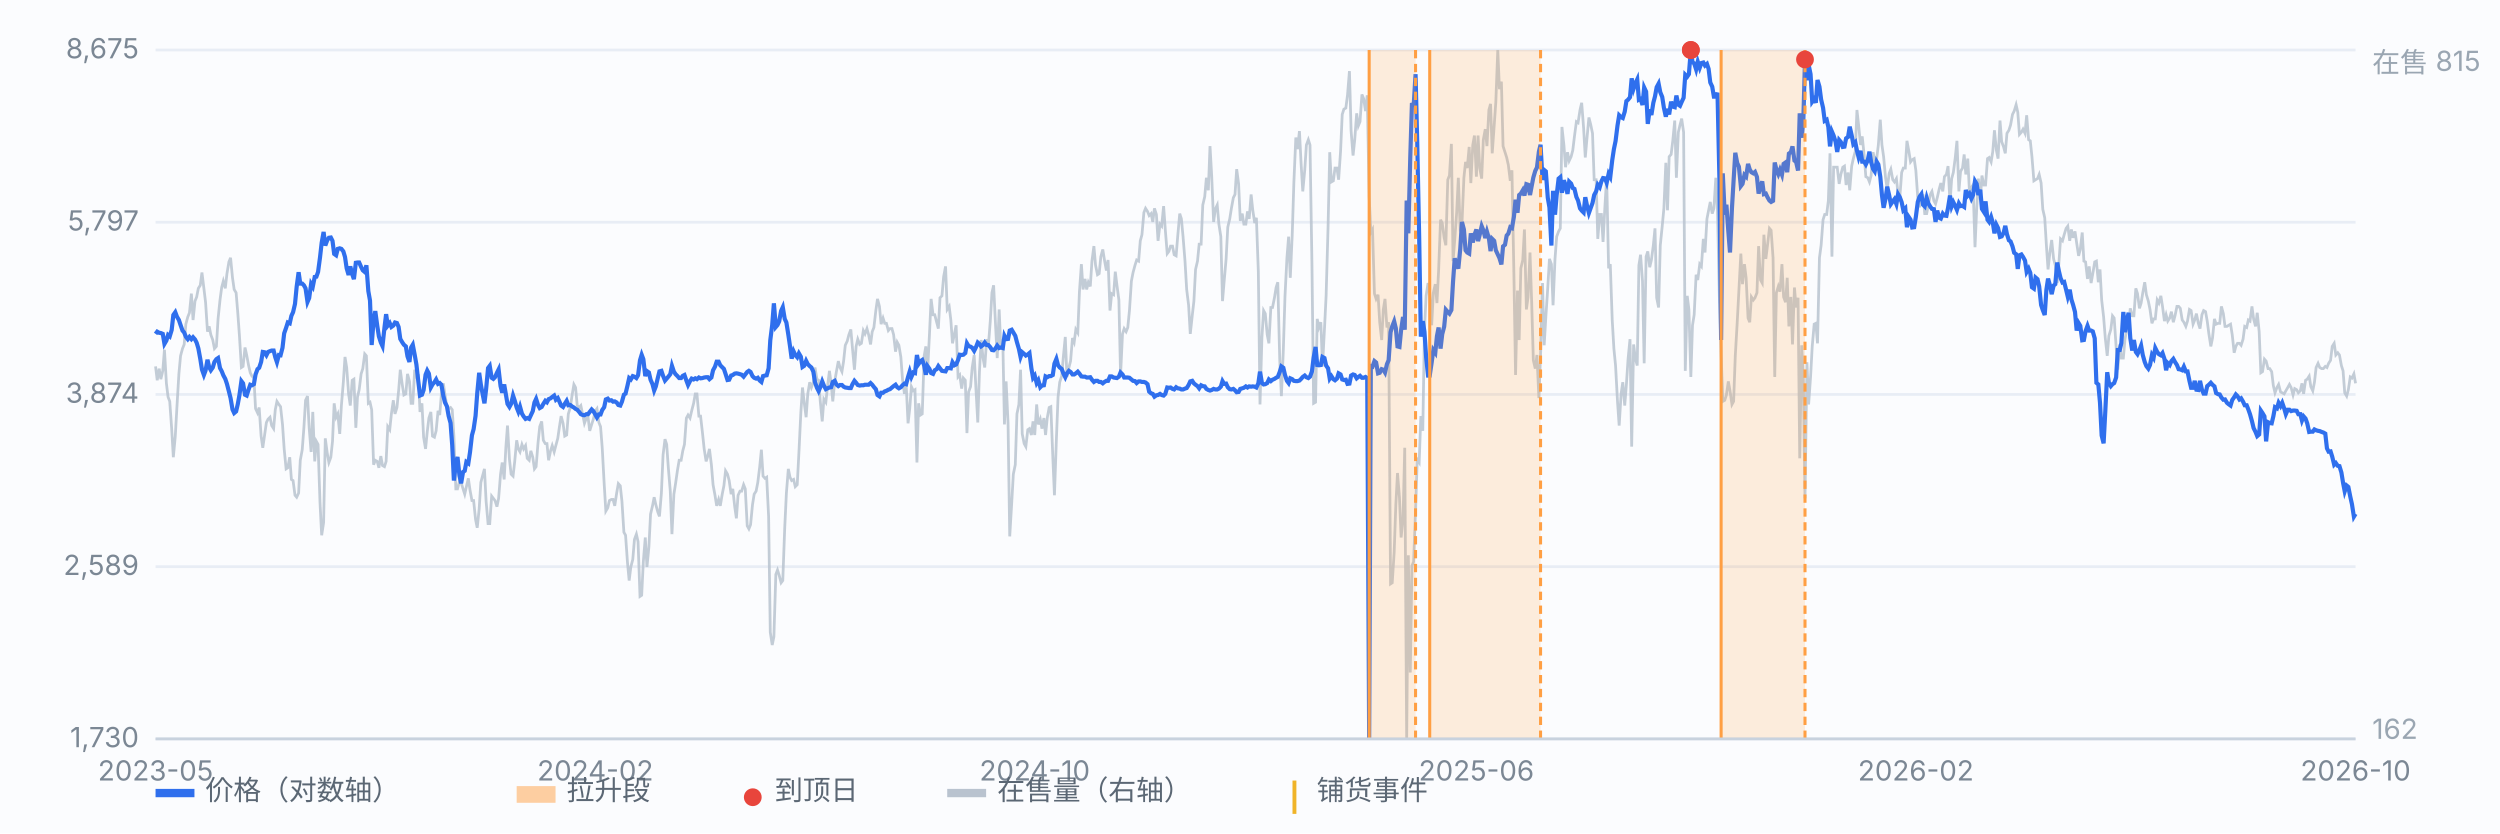
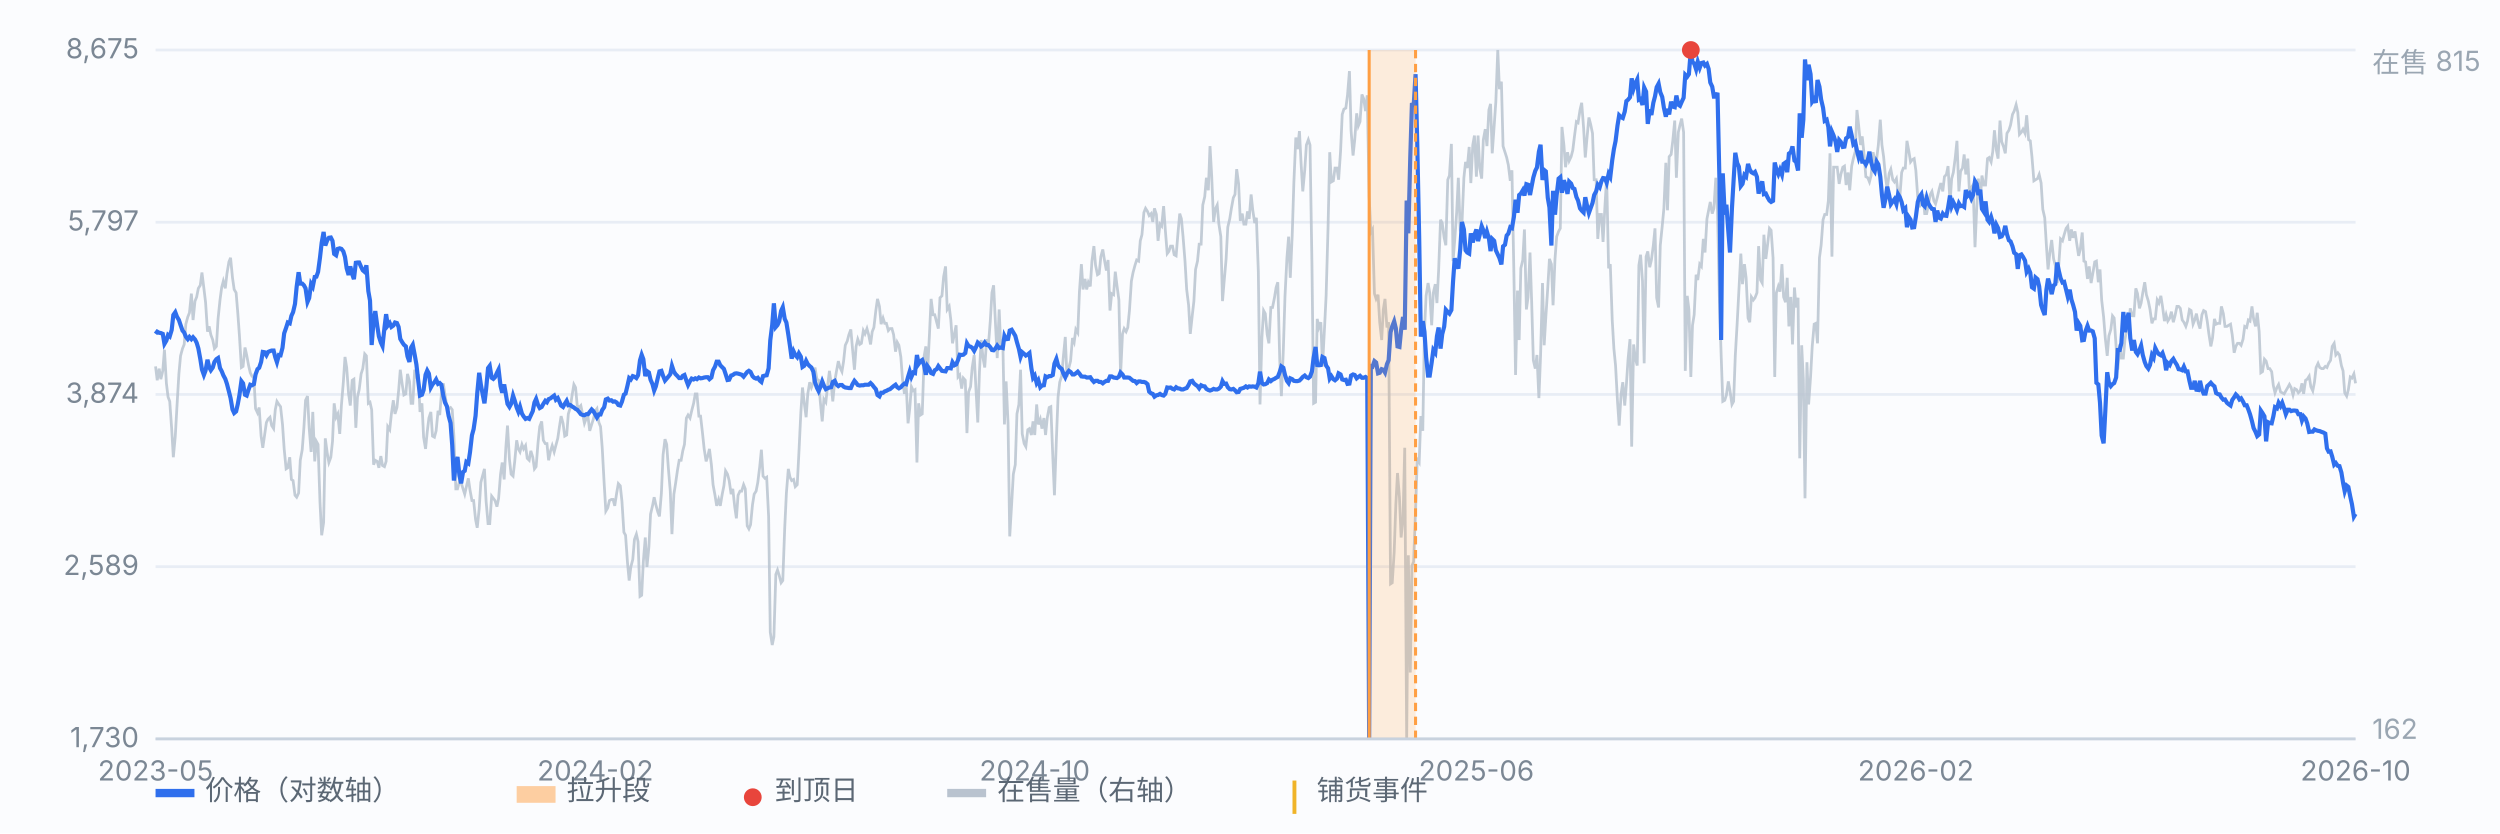
<svg xmlns="http://www.w3.org/2000/svg" viewBox="0 0 900 300" preserveAspectRatio="xMidYMid meet" style="width:100%;max-width:900px;height:auto;display:block" font-family="-apple-system,Segoe UI,Microsoft YaHei,sans-serif" font-size="10">
  <rect x="0" y="0" width="900" height="300" fill="#fbfcfe" />
  <line x1="56" y1="266.0" x2="848" y2="266.0" stroke="#e8edf5" stroke-width="1" />
  <text x="50" y="269.0" text-anchor="end" fill="#7b8794">1,730</text>
  <line x1="56" y1="204.0" x2="848" y2="204.0" stroke="#e8edf5" stroke-width="1" />
  <text x="50" y="207.0" text-anchor="end" fill="#7b8794">2,589</text>
  <line x1="56" y1="142.0" x2="848" y2="142.0" stroke="#e8edf5" stroke-width="1" />
  <text x="50" y="145.0" text-anchor="end" fill="#7b8794">3,874</text>
  <line x1="56" y1="80.0" x2="848" y2="80.0" stroke="#e8edf5" stroke-width="1" />
  <text x="50" y="83.0" text-anchor="end" fill="#7b8794">5,797</text>
  <line x1="56" y1="18.0" x2="848" y2="18.0" stroke="#e8edf5" stroke-width="1" />
  <text x="50" y="21.0" text-anchor="end" fill="#7b8794">8,675</text>
  <path d="M56.0 131.9 L56.6 136.9 L57.3 132.7 L57.9 136.5 L58.6 133.5 L59.2 125.9 L59.9 138.0 L60.5 142.9 L61.1 144.5 L61.8 154.3 L62.4 164.6 L63.1 157.0 L63.7 146.4 L64.4 134.6 L65.0 128.1 L65.7 125.5 L66.3 124.0 L66.9 116.7 L67.6 114.1 L68.2 112.6 L68.9 105.7 L69.5 115.2 L70.2 108.4 L70.8 106.9 L71.4 103.8 L72.1 102.7 L72.7 98.1 L73.4 103.8 L74.0 108.8 L74.7 119.4 L75.3 117.5 L75.9 120.5 L76.6 122.4 L77.2 125.5 L77.9 124.7 L78.5 114.8 L79.2 108.0 L79.8 103.5 L80.4 101.2 L81.1 103.8 L81.7 98.5 L82.4 94.3 L83.0 92.8 L83.7 100.0 L84.3 104.2 L85.0 105.4 L85.6 112.6 L86.2 120.9 L86.9 132.3 L87.5 131.9 L88.2 125.1 L88.8 127.8 L89.5 131.6 L90.1 134.2 L90.7 135.4 L91.4 136.1 L92.0 147.1 L92.7 148.6 L93.3 146.7 L94.0 157.0 L94.6 161.2 L95.2 157.0 L95.9 152.1 L96.5 150.9 L97.2 150.2 L97.8 153.2 L98.5 154.3 L99.1 147.5 L99.7 144.5 L100.4 145.6 L101.0 146.4 L101.7 152.8 L102.3 161.6 L103.0 168.8 L103.6 168.4 L104.3 164.6 L104.9 172.6 L105.5 173.0 L106.2 178.3 L106.8 179.0 L107.5 177.5 L108.1 165.7 L108.8 161.9 L109.4 154.0 L110.0 144.1 L110.7 142.6 L111.3 154.0 L112.0 162.7 L112.6 148.3 L113.3 166.1 L113.9 158.9 L114.5 160.0 L115.2 180.9 L115.8 192.7 L116.5 188.1 L117.1 157.8 L117.8 163.1 L118.4 166.5 L119.1 164.6 L119.7 158.9 L120.3 145.2 L121.0 150.2 L121.6 149.0 L122.3 156.2 L122.9 146.0 L123.6 137.6 L124.2 128.5 L124.8 132.3 L125.5 141.8 L126.1 146.0 L126.8 136.9 L127.4 136.5 L128.1 154.0 L128.7 142.9 L129.3 140.3 L130.0 134.6 L130.6 132.7 L131.3 127.4 L131.9 128.1 L132.6 145.2 L133.2 144.8 L133.8 147.5 L134.5 167.3 L135.1 165.7 L135.8 166.1 L136.4 168.4 L137.1 164.2 L137.7 167.6 L138.4 168.0 L139.0 166.1 L139.6 153.6 L140.3 154.7 L140.9 149.0 L141.6 144.1 L142.2 149.0 L142.9 146.7 L143.5 140.7 L144.1 133.1 L144.8 138.4 L145.4 142.2 L146.1 141.8 L146.7 134.6 L147.4 137.3 L148.0 145.2 L148.6 145.2 L149.3 133.1 L149.9 135.7 L150.6 135.4 L151.2 148.3 L151.9 145.2 L152.5 157.4 L153.2 161.6 L153.8 155.5 L154.4 150.5 L155.1 148.3 L155.7 157.0 L156.4 157.4 L157.0 155.1 L157.7 147.9 L158.3 149.4 L158.9 141.8 L159.6 138.0 L160.2 142.2 L160.9 146.4 L161.5 147.1 L162.2 146.7 L162.8 147.5 L163.4 157.0 L164.1 176.0 L164.7 176.0 L165.4 173.3 L166.0 173.7 L166.7 176.0 L167.3 177.9 L167.9 175.2 L168.6 172.2 L169.2 176.4 L169.9 180.2 L170.5 180.2 L171.2 187.0 L171.8 190.0 L172.5 183.2 L173.1 173.7 L173.7 171.4 L174.4 168.8 L175.0 180.5 L175.7 188.5 L176.3 188.5 L177.0 178.6 L177.6 179.4 L178.2 180.2 L178.9 182.4 L179.5 179.4 L180.2 170.7 L180.8 166.5 L181.5 172.6 L182.1 161.2 L182.7 153.2 L183.4 165.4 L184.0 170.7 L184.7 171.4 L185.3 166.1 L186.0 158.5 L186.6 161.6 L187.2 162.7 L187.9 160.0 L188.5 161.6 L189.2 160.4 L189.8 165.0 L190.5 165.7 L191.1 162.3 L191.8 164.6 L192.4 168.8 L193.0 168.0 L193.7 159.3 L194.3 153.6 L195.0 151.7 L195.6 158.5 L196.3 159.7 L196.9 159.7 L197.5 165.7 L198.2 162.3 L198.8 160.4 L199.5 162.7 L200.1 160.4 L200.8 157.8 L201.4 153.6 L202.0 149.8 L202.7 152.4 L203.3 157.0 L204.0 156.6 L204.6 149.0 L205.3 146.7 L205.9 142.6 L206.6 138.4 L207.2 139.5 L207.8 146.0 L208.5 146.7 L209.1 146.0 L209.8 149.4 L210.4 152.4 L211.1 150.5 L211.7 150.2 L212.3 155.1 L213.0 152.8 L213.6 150.9 L214.3 147.9 L214.9 147.1 L215.6 152.1 L216.2 153.6 L216.8 161.2 L217.5 174.1 L218.1 184.0 L218.8 182.8 L219.4 180.2 L220.1 179.8 L220.7 179.8 L221.3 182.1 L222.0 177.5 L222.6 174.1 L223.3 174.9 L223.9 180.5 L224.6 191.6 L225.2 192.7 L225.9 202.6 L226.5 209.0 L227.1 204.1 L227.8 201.4 L228.4 194.2 L229.1 192.3 L229.7 195.0 L230.4 214.7 L231.0 214.3 L231.6 202.2 L232.3 193.5 L232.9 204.1 L233.6 196.9 L234.2 185.1 L234.9 182.1 L235.5 179.0 L236.1 181.7 L236.8 184.3 L237.4 185.9 L238.1 177.5 L238.7 163.8 L239.4 158.1 L240.0 160.0 L240.6 168.4 L241.3 176.8 L241.9 192.3 L242.6 177.9 L243.2 174.1 L243.9 169.2 L244.5 165.7 L245.2 165.7 L245.8 162.3 L246.4 160.0 L247.1 150.5 L247.7 149.4 L248.4 150.5 L249.0 147.9 L249.7 145.2 L250.3 141.8 L250.9 141.8 L251.6 149.8 L252.2 149.8 L252.9 155.9 L253.5 161.6 L254.2 166.1 L254.8 164.2 L255.4 161.6 L256.1 167.3 L256.7 174.5 L257.4 178.3 L258.0 182.1 L258.7 179.8 L259.3 182.1 L260.0 177.9 L260.6 174.9 L261.2 169.5 L261.9 170.7 L262.5 173.0 L263.2 177.9 L263.8 176.0 L264.5 182.4 L265.1 186.6 L265.7 178.3 L266.4 176.8 L267.0 176.8 L267.7 174.5 L268.3 176.0 L269.0 189.3 L269.6 190.4 L270.2 188.9 L270.9 181.7 L271.5 177.9 L272.2 176.8 L272.8 173.7 L273.5 168.0 L274.1 161.9 L274.7 171.4 L275.4 172.2 L276.0 171.8 L276.7 185.9 L277.3 227.6 L278.0 232.2 L278.6 229.2 L279.3 206.8 L279.9 205.2 L280.5 207.1 L281.2 209.8 L281.8 209.0 L282.5 190.0 L283.1 177.5 L283.8 168.8 L284.4 171.8 L285.0 173.0 L285.7 172.6 L286.3 175.2 L287.0 174.5 L287.6 163.1 L288.3 148.6 L288.9 139.5 L289.5 144.8 L290.2 150.2 L290.8 141.8 L291.5 137.6 L292.1 139.5 L292.8 137.6 L293.4 132.3 L294.1 136.5 L294.7 136.9 L295.3 144.5 L296.0 151.7 L296.6 143.7 L297.3 144.8 L297.9 139.2 L298.6 133.5 L299.2 138.0 L299.8 144.5 L300.5 137.3 L301.1 133.8 L301.8 130.0 L302.4 132.3 L303.1 133.8 L303.7 130.0 L304.3 124.3 L305.0 122.8 L305.6 120.5 L306.3 118.6 L306.9 125.5 L307.6 133.1 L308.2 124.7 L308.8 122.1 L309.5 124.0 L310.1 123.6 L310.8 119.0 L311.4 120.2 L312.1 118.3 L312.7 120.5 L313.4 124.0 L314.0 119.4 L314.6 117.9 L315.3 111.8 L315.9 107.6 L316.6 110.3 L317.2 116.7 L317.9 114.5 L318.5 116.4 L319.1 116.4 L319.8 119.0 L320.4 118.3 L321.1 118.3 L321.7 120.5 L322.4 126.6 L323.0 123.2 L323.6 124.3 L324.3 128.5 L324.9 136.5 L325.6 141.8 L326.2 138.0 L326.9 152.4 L327.5 147.1 L328.1 139.2 L328.8 140.7 L329.4 140.3 L330.1 166.5 L330.7 145.2 L331.4 149.4 L332.0 149.0 L332.7 128.1 L333.3 124.7 L333.9 134.2 L334.6 120.5 L335.2 107.6 L335.9 113.3 L336.5 113.3 L337.2 116.0 L337.8 118.3 L338.4 107.2 L339.1 106.5 L339.7 99.7 L340.4 95.9 L341.0 111.4 L341.7 110.3 L342.3 115.2 L342.9 123.6 L343.6 120.2 L344.2 117.1 L344.9 135.7 L345.5 135.0 L346.2 139.9 L346.8 136.1 L347.5 136.9 L348.1 155.9 L348.7 141.1 L349.4 139.2 L350.0 132.3 L350.7 127.8 L351.3 139.2 L352.0 152.1 L352.6 133.8 L353.2 122.4 L353.9 128.9 L354.5 132.3 L355.2 122.1 L355.8 124.7 L356.5 115.6 L357.1 105.4 L357.7 102.7 L358.4 117.1 L359.0 128.9 L359.7 111.4 L360.3 125.5 L361.0 122.1 L361.6 152.8 L362.2 137.3 L362.9 152.4 L363.5 193.1 L364.2 181.3 L364.8 170.7 L365.5 167.3 L366.1 149.0 L366.8 145.6 L367.4 133.1 L368.0 156.2 L368.7 159.7 L369.3 160.8 L370.0 154.7 L370.6 154.3 L371.3 156.6 L371.9 151.7 L372.5 156.6 L373.2 145.6 L373.8 152.8 L374.5 150.9 L375.1 154.3 L375.8 150.5 L376.4 156.6 L377.0 150.5 L377.7 146.7 L378.3 146.4 L379.0 164.2 L379.6 178.3 L380.3 158.1 L380.9 142.9 L381.5 137.6 L382.2 135.4 L382.8 128.5 L383.5 121.3 L384.1 135.7 L384.8 132.3 L385.4 130.0 L386.1 121.7 L386.7 123.2 L387.3 118.6 L388.0 119.8 L388.6 105.0 L389.3 95.1 L389.9 104.2 L390.6 100.4 L391.2 104.2 L391.8 101.6 L392.5 103.1 L393.1 94.0 L393.8 88.6 L394.4 95.5 L395.1 98.9 L395.7 98.5 L396.3 92.4 L397.0 89.8 L397.6 93.6 L398.3 97.4 L398.9 93.6 L399.6 111.8 L400.2 105.7 L400.9 106.1 L401.5 97.8 L402.1 102.7 L402.8 108.0 L403.4 135.0 L404.1 120.2 L404.7 118.3 L405.4 119.4 L406.0 117.9 L406.6 111.8 L407.3 101.2 L407.9 98.1 L408.6 95.5 L409.2 93.6 L409.9 94.0 L410.5 86.7 L411.1 84.5 L411.8 76.5 L412.4 75.0 L413.1 76.1 L413.7 77.6 L414.4 76.9 L415.0 79.9 L415.6 75.0 L416.3 77.2 L416.9 86.7 L417.6 80.7 L418.2 81.4 L418.9 74.2 L419.5 82.6 L420.2 91.3 L420.8 90.5 L421.4 88.6 L422.1 88.6 L422.7 91.7 L423.4 92.1 L424.0 84.8 L424.7 76.9 L425.3 78.8 L425.9 85.2 L426.6 94.0 L427.2 104.2 L427.9 109.9 L428.5 120.2 L429.2 113.7 L429.8 108.4 L430.4 97.0 L431.1 94.0 L431.7 87.9 L432.4 87.9 L433.0 73.8 L433.7 70.8 L434.3 64.0 L435.0 68.5 L435.6 52.6 L436.2 63.2 L436.9 79.9 L437.5 75.3 L438.2 73.8 L438.8 80.7 L439.5 85.2 L440.1 108.4 L440.7 101.2 L441.4 93.2 L442.0 81.8 L442.7 78.8 L443.3 75.0 L444.0 71.2 L444.6 70.0 L445.2 60.9 L445.9 66.2 L446.5 79.5 L447.2 76.9 L447.8 80.7 L448.5 80.7 L449.1 76.1 L449.7 78.8 L450.4 70.0 L451.0 75.7 L451.7 80.3 L452.3 78.4 L453.0 97.8 L453.6 145.6 L454.3 121.3 L454.9 111.8 L455.5 112.9 L456.2 120.5 L456.8 123.6 L457.5 110.7 L458.1 110.7 L458.8 107.2 L459.4 103.5 L460.0 101.6 L460.7 129.3 L461.3 142.6 L462.0 125.9 L462.6 106.5 L463.3 92.8 L463.9 85.2 L464.5 100.0 L465.2 84.5 L465.8 65.5 L466.5 49.5 L467.1 53.7 L467.8 47.2 L468.4 59.0 L469.0 68.9 L469.7 61.3 L470.3 52.2 L471.0 50.3 L471.6 52.2 L472.3 95.1 L472.9 145.2 L473.6 144.8 L474.2 114.8 L474.8 117.9 L475.5 116.0 L476.1 131.9 L476.8 118.6 L477.4 106.5 L478.1 81.8 L478.7 54.8 L479.3 65.5 L480.0 65.1 L480.6 60.5 L481.3 60.5 L481.9 64.7 L482.6 54.5 L483.2 41.2 L483.8 39.3 L484.5 38.9 L485.1 34.3 L485.8 25.6 L486.4 47.2 L487.1 56.0 L487.7 50.3 L488.4 40.8 L489.0 45.3 L489.6 43.8 L490.3 34.0 L490.9 35.5 L491.6 40.0 L492.2 34.3 L492.9 70.8 L493.5 83.7 L494.1 82.6 L494.8 105.7 L495.4 107.6 L496.1 106.1 L496.7 116.0 L497.4 122.4 L498.0 111.4 L498.6 107.6 L499.3 117.9 L499.9 116.0 L500.6 210.2 L501.2 209.8 L501.9 198.8 L502.5 181.7 L503.1 170.3 L503.8 179.0 L504.4 193.5 L505.1 186.6 L505.7 161.2 L506.4 266.0 L507.0 199.9 L507.7 242.1 L508.3 203.7 L508.9 202.2 L509.6 184.0 L510.2 165.4 L510.9 166.5 L511.5 149.8 L512.2 155.1 L512.8 119.0 L513.4 106.5 L514.1 101.9 L514.7 105.4 L515.4 117.1 L516.0 105.4 L516.7 102.3 L517.3 109.1 L517.9 97.4 L518.6 79.1 L519.2 80.3 L519.9 85.6 L520.5 88.3 L521.2 64.7 L521.8 63.2 L522.5 51.8 L523.1 94.0 L523.7 86.4 L524.4 76.5 L525.0 64.0 L525.7 83.3 L526.3 80.7 L527.0 64.0 L527.6 58.3 L528.2 60.5 L528.9 52.9 L529.5 65.9 L530.2 52.2 L530.8 48.8 L531.5 63.6 L532.1 48.8 L532.7 60.5 L533.4 64.3 L534.0 50.3 L534.7 46.5 L535.3 52.6 L536.0 39.6 L536.6 37.4 L537.2 55.2 L537.9 45.3 L538.5 36.6 L539.2 18.0 L539.8 32.1 L540.5 29.4 L541.1 52.6 L541.8 54.8 L542.4 56.7 L543.0 59.4 L543.7 65.1 L544.3 61.3 L545.0 98.5 L545.6 135.0 L546.3 104.6 L546.9 122.4 L547.5 96.6 L548.2 93.6 L548.8 82.6 L549.5 111.4 L550.1 106.9 L550.8 90.9 L551.4 108.8 L552.0 129.7 L552.7 132.7 L553.3 127.8 L554.0 143.3 L554.6 128.1 L555.3 101.9 L555.9 124.3 L556.5 114.1 L557.2 103.5 L557.8 93.2 L558.5 95.1 L559.1 109.9 L559.8 93.2 L560.4 85.2 L561.1 83.3 L561.7 82.2 L562.3 45.7 L563.0 52.2 L563.6 60.2 L564.3 54.8 L564.9 57.9 L565.6 56.4 L566.2 54.1 L566.8 49.1 L567.5 43.8 L568.1 44.2 L568.8 39.6 L569.4 37.0 L570.1 46.1 L570.7 56.7 L571.3 49.9 L572.0 42.3 L572.6 44.6 L573.3 48.0 L573.9 64.7 L574.6 64.7 L575.2 86.0 L575.9 77.2 L576.5 77.2 L577.1 87.1 L577.8 73.8 L578.4 64.0 L579.1 96.6 L579.7 95.1 L580.4 115.2 L581.0 125.5 L581.6 131.6 L582.3 144.5 L582.9 153.2 L583.6 141.8 L584.2 137.6 L584.9 146.0 L585.5 138.4 L586.1 129.3 L586.8 122.1 L587.4 160.8 L588.1 124.0 L588.7 128.9 L589.4 131.6 L590.0 95.5 L590.6 91.7 L591.3 101.2 L591.9 130.8 L592.6 92.4 L593.2 90.5 L593.9 96.2 L594.5 93.6 L595.2 88.3 L595.8 82.2 L596.4 107.2 L597.1 110.7 L597.7 88.3 L598.4 81.4 L599.0 75.0 L599.7 58.6 L600.3 75.7 L600.9 56.4 L601.6 55.6 L602.2 50.7 L602.9 43.4 L603.5 64.0 L604.2 47.6 L604.8 45.0 L605.4 42.7 L606.1 47.6 L606.7 133.5 L607.4 106.5 L608.0 111.4 L608.7 135.7 L609.3 117.1 L609.9 113.3 L610.6 98.9 L611.2 100.8 L611.9 95.1 L612.5 95.9 L613.2 86.0 L613.8 90.9 L614.5 78.8 L615.1 75.7 L615.7 72.7 L616.4 76.9 L617.0 75.0 L617.7 64.0 L618.3 75.7 L619.0 108.4 L619.6 127.4 L620.2 144.5 L620.9 144.1 L621.5 142.2 L622.2 137.3 L622.8 140.7 L623.5 145.6 L624.1 144.5 L624.7 128.1 L625.4 116.0 L626.0 104.6 L626.7 91.3 L627.3 102.3 L628.0 95.1 L628.6 100.0 L629.3 114.5 L629.9 116.0 L630.5 106.9 L631.2 108.0 L631.8 107.2 L632.5 105.4 L633.1 88.6 L633.8 100.8 L634.4 101.9 L635.0 84.5 L635.7 93.2 L636.3 88.3 L637.0 82.2 L637.6 82.9 L638.3 92.8 L638.9 135.7 L639.5 105.4 L640.2 103.1 L640.8 105.0 L641.5 95.1 L642.1 106.9 L642.8 108.8 L643.4 100.0 L644.0 117.5 L644.7 106.9 L645.3 124.0 L646.0 103.5 L646.6 110.7 L647.3 107.2 L647.9 165.0 L648.6 124.3 L649.2 136.5 L649.8 179.4 L650.5 130.4 L651.1 145.6 L651.8 135.7 L652.4 124.7 L653.1 116.7 L653.7 116.4 L654.3 123.6 L655.0 92.8 L655.6 88.3 L656.3 79.1 L656.9 77.2 L657.6 77.2 L658.2 72.3 L658.8 55.2 L659.5 92.4 L660.1 60.2 L660.8 60.2 L661.4 60.2 L662.1 66.2 L662.7 62.8 L663.4 60.2 L664.0 59.8 L664.6 66.6 L665.3 62.1 L665.9 68.5 L666.6 59.8 L667.2 57.1 L667.9 54.5 L668.5 39.6 L669.1 45.0 L669.8 52.2 L670.4 49.1 L671.1 56.0 L671.7 63.6 L672.4 64.0 L673.0 65.5 L673.6 63.2 L674.3 54.8 L674.9 57.5 L675.6 57.1 L676.2 52.2 L676.9 43.1 L677.5 52.2 L678.1 56.4 L678.8 64.0 L679.4 68.1 L680.1 62.4 L680.7 60.9 L681.4 64.7 L682.0 65.5 L682.7 64.3 L683.3 69.7 L683.9 71.5 L684.6 62.1 L685.2 60.5 L685.9 60.5 L686.5 50.7 L687.2 54.5 L687.8 58.3 L688.4 57.5 L689.1 57.1 L689.7 61.3 L690.4 71.2 L691.0 74.6 L691.7 72.3 L692.3 70.0 L692.9 76.9 L693.6 76.9 L694.2 73.8 L694.9 70.0 L695.5 68.9 L696.2 72.3 L696.8 73.4 L697.4 71.2 L698.1 68.1 L698.7 65.9 L699.4 68.9 L700.0 63.6 L700.7 62.8 L701.3 59.8 L702.0 73.1 L702.6 64.3 L703.2 62.1 L703.9 56.7 L704.5 50.7 L705.2 68.9 L705.8 61.7 L706.5 60.5 L707.1 55.6 L707.7 62.8 L708.4 57.1 L709.0 68.9 L709.7 67.4 L710.3 66.6 L711.0 89.0 L711.6 75.3 L712.2 64.3 L712.9 71.9 L713.5 63.2 L714.2 66.6 L714.8 66.6 L715.5 57.1 L716.1 56.7 L716.8 58.3 L717.4 54.5 L718.0 46.9 L718.7 54.1 L719.3 57.1 L720.0 43.4 L720.6 51.0 L721.3 52.9 L721.9 55.2 L722.5 48.0 L723.2 46.9 L723.8 45.0 L724.5 41.2 L725.1 40.0 L725.8 37.7 L726.4 40.4 L727.0 48.4 L727.7 47.6 L728.3 46.5 L729.0 48.0 L729.6 41.5 L730.3 50.3 L730.9 50.7 L731.5 56.4 L732.2 65.1 L732.8 64.7 L733.5 64.3 L734.1 62.8 L734.8 65.9 L735.4 75.3 L736.1 78.4 L736.7 88.3 L737.3 97.0 L738.0 90.5 L738.6 86.4 L739.3 93.2 L739.9 95.5 L740.6 101.9 L741.2 94.7 L741.8 86.0 L742.5 86.7 L743.1 84.5 L743.8 82.2 L744.4 81.4 L745.1 86.7 L745.7 82.6 L746.3 85.6 L747.0 83.3 L747.6 87.5 L748.3 92.1 L748.9 89.8 L749.6 83.7 L750.2 94.0 L750.8 94.3 L751.5 100.4 L752.1 95.9 L752.8 101.9 L753.4 98.5 L754.1 94.3 L754.7 94.0 L755.4 101.6 L756.0 97.0 L756.6 108.0 L757.3 114.1 L757.9 121.7 L758.6 128.1 L759.2 120.9 L759.9 118.6 L760.5 113.7 L761.1 114.5 L761.8 124.7 L762.4 133.1 L763.1 124.0 L763.7 128.9 L764.4 128.9 L765.0 122.1 L765.6 118.6 L766.3 117.1 L766.9 111.0 L767.6 113.7 L768.2 113.7 L768.9 103.8 L769.5 105.7 L770.2 111.0 L770.8 109.1 L771.4 105.4 L772.1 101.6 L772.7 106.1 L773.4 108.4 L774.0 111.4 L774.7 116.4 L775.3 114.8 L775.9 114.8 L776.6 108.0 L777.2 109.1 L777.9 106.5 L778.5 110.3 L779.2 115.6 L779.8 113.3 L780.4 115.6 L781.1 114.5 L781.7 112.2 L782.4 116.0 L783.0 113.7 L783.7 110.3 L784.3 110.3 L784.9 111.0 L785.6 115.2 L786.2 116.0 L786.9 117.5 L787.5 115.6 L788.2 111.4 L788.8 111.8 L789.5 116.7 L790.1 115.2 L790.7 112.9 L791.4 116.4 L792.0 118.3 L792.7 113.3 L793.3 111.8 L794.0 112.2 L794.6 115.6 L795.2 120.2 L795.9 124.7 L796.5 121.7 L797.2 114.8 L797.8 116.7 L798.5 116.4 L799.1 116.4 L799.7 110.3 L800.4 112.9 L801.0 117.5 L801.7 117.5 L802.3 117.1 L803.0 116.7 L803.6 120.5 L804.3 127.0 L804.9 124.7 L805.5 123.6 L806.2 123.6 L806.8 124.3 L807.5 122.1 L808.1 117.5 L808.8 117.9 L809.4 115.2 L810.0 115.6 L810.7 110.3 L811.3 114.8 L812.0 117.5 L812.6 112.6 L813.3 119.4 L813.9 134.2 L814.5 133.8 L815.2 129.3 L815.8 130.0 L816.5 132.7 L817.1 132.7 L817.8 133.8 L818.4 138.8 L819.0 141.4 L819.7 139.5 L820.3 138.4 L821.0 141.1 L821.6 141.4 L822.3 141.8 L822.9 140.7 L823.6 139.5 L824.2 138.4 L824.8 139.5 L825.5 142.2 L826.1 139.9 L826.8 140.3 L827.4 141.4 L828.1 140.7 L828.7 138.0 L829.3 141.8 L830.0 136.9 L830.6 136.5 L831.3 135.4 L831.9 139.2 L832.6 140.7 L833.2 137.6 L833.8 132.3 L834.5 130.8 L835.1 132.3 L835.8 132.7 L836.4 132.7 L837.1 131.9 L837.7 132.3 L838.3 130.8 L839.0 129.7 L839.6 124.7 L840.3 123.6 L840.9 127.8 L841.6 127.0 L842.2 127.8 L842.9 131.6 L843.5 133.5 L844.1 141.4 L844.8 142.6 L845.4 140.3 L846.1 135.7 L846.7 136.1 L847.4 134.6 L848.0 138.0" fill="none" stroke="#b9c3cf" stroke-width="1" opacity="0.85" />
  <text x="854" y="26" fill="#9aa6b2">在售 815</text>
  <text x="854" y="266" fill="#9aa6b2">162</text>
  <path d="M56.0 120.2 L56.6 119.4 L57.3 119.8 L57.9 119.9 L58.6 120.2 L59.2 123.8 L59.9 122.6 L60.5 120.6 L61.1 121.1 L61.8 118.8 L62.4 113.4 L63.1 112.4 L63.7 114.0 L64.4 115.2 L65.0 117.0 L65.7 119.0 L66.3 119.7 L66.9 121.2 L67.6 122.1 L68.2 121.3 L68.9 122.1 L69.5 121.4 L70.2 122.2 L70.8 123.4 L71.4 125.4 L72.1 129.2 L72.7 133.0 L73.4 135.0 L74.0 133.4 L74.7 129.5 L75.3 132.2 L75.9 133.3 L76.6 132.3 L77.2 130.3 L77.9 129.3 L78.5 128.9 L79.2 132.5 L79.8 133.6 L80.4 135.1 L81.1 136.4 L81.7 138.2 L82.4 140.9 L83.0 143.3 L83.7 147.4 L84.3 148.7 L85.0 148.1 L85.6 145.5 L86.2 142.2 L86.9 137.2 L87.5 138.0 L88.2 142.1 L88.8 142.4 L89.5 140.2 L90.1 138.5 L90.7 138.7 L91.4 138.3 L92.0 134.8 L92.7 132.9 L93.3 132.4 L94.0 130.3 L94.6 126.7 L95.2 126.8 L95.9 127.9 L96.5 126.7 L97.2 126.4 L97.8 126.2 L98.5 126.2 L99.1 128.6 L99.7 130.4 L100.4 127.8 L101.0 127.9 L101.7 125.2 L102.3 120.0 L103.0 118.0 L103.6 116.1 L104.3 116.4 L104.9 113.7 L105.5 112.4 L106.2 109.4 L106.8 103.2 L107.5 98.0 L108.1 102.1 L108.8 102.1 L109.4 102.7 L110.0 103.8 L110.7 108.7 L111.3 107.3 L112.0 102.2 L112.6 103.2 L113.3 99.7 L113.9 99.6 L114.5 97.9 L115.2 92.7 L115.8 87.4 L116.5 83.5 L117.1 88.4 L117.8 86.5 L118.4 85.6 L119.1 85.5 L119.7 86.7 L120.3 91.4 L121.0 91.9 L121.6 89.6 L122.3 89.4 L122.9 89.6 L123.6 90.5 L124.2 92.5 L124.8 96.6 L125.5 99.0 L126.1 95.9 L126.8 98.7 L127.4 100.5 L128.1 94.6 L128.7 94.5 L129.3 94.5 L130.0 96.1 L130.6 97.3 L131.3 97.9 L131.9 95.5 L132.6 104.8 L133.2 108.2 L133.8 124.2 L134.5 115.4 L135.1 112.0 L135.8 117.2 L136.4 121.1 L137.1 123.3 L137.7 124.6 L138.4 118.0 L139.0 113.1 L139.6 117.2 L140.3 116.3 L140.9 117.7 L141.6 117.2 L142.2 116.1 L142.9 116.3 L143.5 117.7 L144.1 122.0 L144.8 123.2 L145.4 124.1 L146.1 124.7 L146.7 128.3 L147.4 130.3 L148.0 125.1 L148.6 124.1 L149.3 127.8 L149.9 131.2 L150.6 137.4 L151.2 142.4 L151.9 142.1 L152.5 140.4 L153.2 134.9 L153.8 133.4 L154.4 134.5 L155.1 139.5 L155.7 138.4 L156.4 137.6 L157.0 136.6 L157.7 138.2 L158.3 137.9 L158.9 138.5 L159.6 142.5 L160.2 144.9 L160.9 146.3 L161.5 149.7 L162.2 152.3 L162.8 160.3 L163.4 173.0 L164.1 166.9 L164.7 164.5 L165.4 171.2 L166.0 174.0 L166.7 169.9 L167.3 169.5 L167.9 166.3 L168.6 166.8 L169.2 162.8 L169.9 156.7 L170.5 154.5 L171.2 149.7 L171.8 141.6 L172.5 134.2 L173.1 138.4 L173.7 141.6 L174.4 145.2 L175.0 140.1 L175.7 132.5 L176.3 131.7 L177.0 136.0 L177.6 136.4 L178.2 135.8 L178.9 134.2 L179.5 133.0 L180.2 139.0 L180.8 141.4 L181.5 138.4 L182.1 141.9 L182.7 145.4 L183.4 146.5 L184.0 145.4 L184.7 142.4 L185.3 144.2 L186.0 146.7 L186.6 148.2 L187.2 146.4 L187.9 148.9 L188.5 149.9 L189.2 150.8 L189.8 150.5 L190.5 150.8 L191.1 149.5 L191.8 148.0 L192.4 144.9 L193.0 143.6 L193.7 145.8 L194.3 146.9 L195.0 146.5 L195.6 145.4 L196.3 144.3 L196.9 144.8 L197.5 143.7 L198.2 143.4 L198.8 142.9 L199.5 142.4 L200.1 143.9 L200.8 143.3 L201.4 144.6 L202.0 146.0 L202.7 146.5 L203.3 145.4 L204.0 144.3 L204.6 145.9 L205.3 145.8 L205.9 146.3 L206.6 146.7 L207.2 147.2 L207.8 147.5 L208.5 148.3 L209.1 149.1 L209.8 149.4 L210.4 149.5 L211.1 149.1 L211.7 149.1 L212.3 148.3 L213.0 147.4 L213.6 148.0 L214.3 149.2 L214.9 150.3 L215.6 149.2 L216.2 149.2 L216.8 147.6 L217.5 146.6 L218.1 143.8 L218.8 143.5 L219.4 144.2 L220.1 144.1 L220.7 144.6 L221.3 144.5 L222.0 144.9 L222.6 145.8 L223.3 146.0 L223.9 144.6 L224.6 142.1 L225.2 141.7 L225.9 138.8 L226.5 136.1 L227.1 136.6 L227.8 135.4 L228.4 135.6 L229.1 136.1 L229.7 135.1 L230.4 129.7 L231.0 127.7 L231.6 129.3 L232.3 135.4 L232.9 133.6 L233.6 134.1 L234.2 136.7 L234.9 138.3 L235.5 140.6 L236.1 139.1 L236.8 136.1 L237.4 133.7 L238.1 133.5 L238.7 135.3 L239.4 137.0 L240.0 136.3 L240.6 135.6 L241.3 134.7 L241.9 131.7 L242.6 133.8 L243.2 134.7 L243.9 135.4 L244.5 136.1 L245.2 136.1 L245.8 135.3 L246.4 135.0 L247.1 137.0 L247.7 138.6 L248.4 137.2 L249.0 136.3 L249.7 136.6 L250.3 136.2 L250.9 136.5 L251.6 135.9 L252.2 136.2 L252.9 136.1 L253.5 135.9 L254.2 135.8 L254.8 135.8 L255.4 136.5 L256.1 135.9 L256.7 133.3 L257.4 132.0 L258.0 130.2 L258.7 130.2 L259.3 131.5 L260.0 132.2 L260.6 132.8 L261.2 134.6 L261.9 136.8 L262.5 136.7 L263.2 135.2 L263.8 135.0 L264.5 134.5 L265.1 134.4 L265.7 134.5 L266.4 134.7 L267.0 134.9 L267.7 135.6 L268.3 134.8 L269.0 133.9 L269.6 133.5 L270.2 133.9 L270.9 135.4 L271.5 136.0 L272.2 136.3 L272.8 136.0 L273.5 137.0 L274.1 137.5 L274.7 135.4 L275.4 135.2 L276.0 135.1 L276.7 132.6 L277.3 122.5 L278.0 116.9 L278.6 109.2 L279.3 117.7 L279.9 117.0 L280.5 115.7 L281.2 111.9 L281.8 110.6 L282.5 114.8 L283.1 116.1 L283.8 120.5 L284.4 124.6 L285.0 129.1 L285.7 126.5 L286.3 127.8 L287.0 128.6 L287.6 127.2 L288.3 128.4 L288.9 132.1 L289.5 131.7 L290.2 129.9 L290.8 131.1 L291.5 131.8 L292.1 132.3 L292.8 133.8 L293.4 137.6 L294.1 139.6 L294.7 140.8 L295.3 139.4 L296.0 137.3 L296.6 138.8 L297.3 140.1 L297.9 139.8 L298.6 139.5 L299.2 139.4 L299.8 137.5 L300.5 137.1 L301.1 138.4 L301.8 139.0 L302.4 138.6 L303.1 138.6 L303.7 139.2 L304.3 139.5 L305.0 139.6 L305.6 139.7 L306.3 139.7 L306.9 138.3 L307.6 137.1 L308.2 137.8 L308.8 138.6 L309.5 138.8 L310.1 138.7 L310.8 138.7 L311.4 138.5 L312.1 138.5 L312.7 138.5 L313.4 137.9 L314.0 138.5 L314.6 139.3 L315.3 140.1 L315.9 142.2 L316.6 142.7 L317.2 141.4 L317.9 141.4 L318.5 140.9 L319.1 140.7 L319.8 140.3 L320.4 140.1 L321.1 139.5 L321.7 139.0 L322.4 138.5 L323.0 139.4 L323.6 139.8 L324.3 139.4 L324.9 138.7 L325.6 138.1 L326.2 138.3 L326.9 135.7 L327.5 133.7 L328.1 135.7 L328.8 134.1 L329.4 134.3 L330.1 127.8 L330.7 131.0 L331.4 130.0 L332.0 129.6 L332.7 131.6 L333.3 134.9 L333.9 131.8 L334.6 132.8 L335.2 134.3 L335.9 134.6 L336.5 133.3 L337.2 132.9 L337.8 131.8 L338.4 132.6 L339.1 133.5 L339.7 133.6 L340.4 133.7 L341.0 132.5 L341.7 132.5 L342.3 132.6 L342.9 130.4 L343.6 131.5 L344.2 131.2 L344.9 129.6 L345.5 127.7 L346.2 127.8 L346.8 127.7 L347.5 127.1 L348.1 123.6 L348.7 124.6 L349.4 124.8 L350.0 125.2 L350.7 126.3 L351.3 125.1 L352.0 123.3 L352.6 123.8 L353.2 124.7 L353.9 124.2 L354.5 123.3 L355.2 124.2 L355.8 124.2 L356.5 125.0 L357.1 126.0 L357.7 126.1 L358.4 125.4 L359.0 124.4 L359.7 125.3 L360.3 125.1 L361.0 125.3 L361.6 120.9 L362.2 122.1 L362.9 122.0 L363.5 119.0 L364.2 118.7 L364.8 119.7 L365.5 120.9 L366.1 123.2 L366.8 125.6 L367.4 128.5 L368.0 126.8 L368.7 127.4 L369.3 128.0 L370.0 127.6 L370.6 127.1 L371.3 132.6 L371.9 136.0 L372.5 135.2 L373.2 137.9 L373.8 136.9 L374.5 139.4 L375.1 138.8 L375.8 138.7 L376.4 135.5 L377.0 135.8 L377.7 135.4 L378.3 135.4 L379.0 135.0 L379.6 130.9 L380.3 129.2 L380.9 131.5 L381.5 132.3 L382.2 132.8 L382.8 134.4 L383.5 135.8 L384.1 134.4 L384.8 133.5 L385.4 133.9 L386.1 134.8 L386.7 134.8 L387.3 134.4 L388.0 133.8 L388.6 134.5 L389.3 135.5 L389.9 135.6 L390.6 135.6 L391.2 135.9 L391.8 135.9 L392.5 135.8 L393.1 136.7 L393.8 137.5 L394.4 137.1 L395.1 137.1 L395.7 137.5 L396.3 137.5 L397.0 138.0 L397.6 137.5 L398.3 137.1 L398.9 137.1 L399.6 135.5 L400.2 135.5 L400.9 135.9 L401.5 136.0 L402.1 136.1 L402.8 135.6 L403.4 134.1 L404.1 134.8 L404.7 135.9 L405.4 135.9 L406.0 135.9 L406.6 136.0 L407.3 136.6 L407.9 137.1 L408.6 137.2 L409.2 137.9 L409.9 137.3 L410.5 137.3 L411.1 137.5 L411.8 137.5 L412.4 137.7 L413.1 138.3 L413.7 141.0 L414.4 141.6 L415.0 141.8 L415.6 142.8 L416.3 142.3 L416.9 142.2 L417.6 141.8 L418.2 142.2 L418.9 142.4 L419.5 141.8 L420.2 139.5 L420.8 139.6 L421.4 139.5 L422.1 140.0 L422.7 140.2 L423.4 139.4 L424.0 139.8 L424.7 139.9 L425.3 140.2 L425.9 140.2 L426.6 139.9 L427.2 139.7 L427.9 138.6 L428.5 137.3 L429.2 137.1 L429.8 138.0 L430.4 138.5 L431.1 139.0 L431.7 139.8 L432.4 138.7 L433.0 139.0 L433.7 139.1 L434.3 140.0 L435.0 140.4 L435.6 140.6 L436.2 140.4 L436.9 140.0 L437.5 140.2 L438.2 140.2 L438.8 139.9 L439.5 139.2 L440.1 137.2 L440.7 138.2 L441.4 138.1 L442.0 139.4 L442.7 140.1 L443.3 140.2 L444.0 140.0 L444.6 140.5 L445.2 141.2 L445.9 141.1 L446.5 140.0 L447.2 139.8 L447.8 139.6 L448.5 139.1 L449.1 139.5 L449.7 139.1 L450.4 139.2 L451.0 139.1 L451.7 139.2 L452.3 139.5 L453.0 138.0 L453.6 133.8 L454.3 137.9 L454.9 138.4 L455.5 138.3 L456.2 137.9 L456.8 136.6 L457.5 137.2 L458.1 136.7 L458.8 136.4 L459.4 136.0 L460.0 135.7 L460.7 133.9 L461.3 131.9 L462.0 132.4 L462.6 135.0 L463.3 137.1 L463.9 137.9 L464.5 136.2 L465.2 136.5 L465.8 137.1 L466.5 137.2 L467.1 137.2 L467.8 137.0 L468.4 136.4 L469.0 135.7 L469.7 135.2 L470.3 135.8 L471.0 136.1 L471.6 135.6 L472.3 133.7 L472.9 128.8 L473.6 124.9 L474.2 131.4 L474.8 131.5 L475.5 131.4 L476.1 128.5 L476.8 128.9 L477.4 131.6 L478.1 132.6 L478.7 136.3 L479.3 135.4 L480.0 136.5 L480.6 136.9 L481.3 136.3 L481.9 134.4 L482.6 134.8 L483.2 136.6 L483.8 136.8 L484.5 136.7 L485.1 138.2 L485.8 138.1 L486.4 135.2 L487.1 134.8 L487.7 135.0 L488.4 136.2 L489.0 135.7 L489.6 135.3 L490.3 136.0 L490.9 136.0 L491.6 135.7 L492.2 136.1 L492.9 266.0 L493.5 131.8 L494.1 132.0 L494.8 130.0 L495.4 130.5 L496.1 134.4 L496.7 134.2 L497.4 132.9 L498.0 133.1 L498.6 134.1 L499.3 131.1 L499.9 129.7 L500.6 119.6 L501.2 117.5 L501.9 115.7 L502.5 118.2 L503.1 124.7 L503.8 124.9 L504.4 118.8 L505.1 114.1 L505.7 118.7 L506.4 72.2 L507.0 84.0 L507.7 56.5 L508.3 37.1 L508.9 38.4 L509.6 26.7 L510.2 51.2 L510.9 85.3 L511.5 121.2 L512.2 115.6 L512.8 119.4 L513.4 128.5 L514.1 135.2 L514.7 135.2 L515.4 130.5 L516.0 126.0 L516.7 127.0 L517.3 121.0 L517.9 117.9 L518.6 125.5 L519.2 120.3 L519.9 117.6 L520.5 111.5 L521.2 112.3 L521.8 112.9 L522.5 111.6 L523.1 101.3 L523.7 93.0 L524.4 95.1 L525.0 96.7 L525.7 89.5 L526.3 79.9 L527.0 82.6 L527.6 90.1 L528.2 90.9 L528.9 91.3 L529.5 84.0 L530.2 87.3 L530.8 84.6 L531.5 82.6 L532.1 86.8 L532.7 84.5 L533.4 81.4 L534.0 82.9 L534.7 85.7 L535.3 83.4 L536.0 85.8 L536.6 90.4 L537.2 86.0 L537.9 86.7 L538.5 90.1 L539.2 91.6 L539.8 92.9 L540.5 95.2 L541.1 88.7 L541.8 88.1 L542.4 84.8 L543.0 84.1 L543.7 81.8 L544.3 82.1 L545.0 78.1 L545.6 71.9 L546.3 76.6 L546.9 70.2 L547.5 69.7 L548.2 68.5 L548.8 70.4 L549.5 66.3 L550.1 66.5 L550.8 70.2 L551.4 67.0 L552.0 63.9 L552.7 61.5 L553.3 60.3 L554.0 54.6 L554.6 52.1 L555.3 64.8 L555.9 61.2 L556.5 61.7 L557.2 71.2 L557.8 74.7 L558.5 88.4 L559.1 68.7 L559.8 77.3 L560.4 70.2 L561.1 64.3 L561.7 63.8 L562.3 69.4 L563.0 64.9 L563.6 66.6 L564.3 69.8 L564.9 65.4 L565.6 66.1 L566.2 67.7 L566.8 68.0 L567.5 70.9 L568.1 72.2 L568.8 75.0 L569.4 75.8 L570.1 76.5 L570.7 71.0 L571.3 73.9 L572.0 76.7 L572.6 75.0 L573.3 73.1 L573.9 70.2 L574.6 68.9 L575.2 66.5 L575.9 67.4 L576.5 65.3 L577.1 64.1 L577.8 64.2 L578.4 65.8 L579.1 62.6 L579.7 63.7 L580.4 57.7 L581.0 53.7 L581.6 50.8 L582.3 45.2 L582.9 41.5 L583.6 42.2 L584.2 42.5 L584.9 40.2 L585.5 36.4 L586.1 35.9 L586.8 35.0 L587.4 28.2 L588.1 31.9 L588.7 30.1 L589.4 28.6 L590.0 35.9 L590.6 35.6 L591.3 37.8 L591.9 31.5 L592.6 33.0 L593.2 44.6 L593.9 39.4 L594.5 41.4 L595.2 37.0 L595.8 34.7 L596.4 31.4 L597.1 30.1 L597.7 33.2 L598.4 34.9 L599.0 38.8 L599.7 42.0 L600.3 39.2 L600.9 41.2 L601.6 36.6 L602.2 38.4 L602.9 38.6 L603.5 34.4 L604.2 37.7 L604.8 38.1 L605.4 36.7 L606.1 35.2 L606.7 26.9 L607.4 27.6 L608.0 26.7 L608.7 18.0 L609.3 22.4 L609.9 22.8 L610.6 25.0 L611.2 22.2 L611.9 24.4 L612.5 22.7 L613.2 22.5 L613.8 23.6 L614.5 23.0 L615.1 24.8 L615.7 29.7 L616.4 31.2 L617.0 34.8 L617.7 34.8 L618.3 33.4 L619.0 64.8 L619.6 122.4 L620.2 62.4 L620.9 77.3 L621.5 73.7 L622.2 83.3 L622.8 90.9 L623.5 75.0 L624.1 64.9 L624.7 55.0 L625.4 58.7 L626.0 60.0 L626.7 67.0 L627.3 66.2 L628.0 63.0 L628.6 63.6 L629.3 59.0 L629.9 61.0 L630.5 62.0 L631.2 62.4 L631.8 61.9 L632.5 63.7 L633.1 69.7 L633.8 67.0 L634.4 65.3 L635.0 69.9 L635.7 69.7 L636.3 71.0 L637.0 72.2 L637.6 72.7 L638.3 72.3 L638.9 58.5 L639.5 61.0 L640.2 62.7 L640.8 61.1 L641.5 62.9 L642.1 59.0 L642.8 58.5 L643.4 62.0 L644.0 55.3 L644.7 54.8 L645.3 52.7 L646.0 57.8 L646.6 58.3 L647.3 61.4 L647.9 40.8 L648.6 49.6 L649.2 43.1 L649.8 21.4 L650.5 28.9 L651.1 23.3 L651.8 26.7 L652.4 36.6 L653.1 35.6 L653.7 37.0 L654.3 28.8 L655.0 31.2 L655.6 35.8 L656.3 38.8 L656.9 43.5 L657.6 43.1 L658.2 45.7 L658.8 52.7 L659.5 47.4 L660.1 48.8 L660.8 51.0 L661.4 54.7 L662.1 50.4 L662.7 51.1 L663.4 52.9 L664.0 52.8 L664.6 49.8 L665.3 49.3 L665.9 45.6 L666.6 48.7 L667.2 51.9 L667.9 51.2 L668.5 54.2 L669.1 56.6 L669.8 54.3 L670.4 58.2 L671.1 58.2 L671.7 59.2 L672.4 57.7 L673.0 54.6 L673.6 58.3 L674.3 60.8 L674.9 61.7 L675.6 58.2 L676.2 59.2 L676.9 63.6 L677.5 70.2 L678.1 74.8 L678.8 71.5 L679.4 67.2 L680.1 70.3 L680.7 73.5 L681.4 72.5 L682.0 71.7 L682.7 73.5 L683.3 69.9 L683.9 70.9 L684.6 72.8 L685.2 75.7 L685.9 75.0 L686.5 81.8 L687.2 78.2 L687.8 79.1 L688.4 81.9 L689.1 81.8 L689.7 78.1 L690.4 72.7 L691.0 70.9 L691.7 69.9 L692.3 73.7 L692.9 74.3 L693.6 71.2 L694.2 73.2 L694.9 74.4 L695.5 75.2 L696.2 75.3 L696.8 79.9 L697.4 75.8 L698.1 78.4 L698.7 78.7 L699.4 76.9 L700.0 77.6 L700.7 77.7 L701.3 74.8 L702.0 70.4 L702.6 74.3 L703.2 72.8 L703.9 74.2 L704.5 75.6 L705.2 73.2 L705.8 74.2 L706.5 74.1 L707.1 74.5 L707.7 68.4 L708.4 70.4 L709.0 69.7 L709.7 71.5 L710.3 70.2 L711.0 65.2 L711.6 66.2 L712.2 70.2 L712.9 68.3 L713.5 75.2 L714.2 76.3 L714.8 72.5 L715.5 79.1 L716.1 79.9 L716.8 78.1 L717.4 80.1 L718.0 84.0 L718.7 80.9 L719.3 82.1 L720.0 85.3 L720.6 85.1 L721.3 83.8 L721.9 81.3 L722.5 84.3 L723.2 86.5 L723.8 86.9 L724.5 88.7 L725.1 91.0 L725.8 91.5 L726.4 96.8 L727.0 91.9 L727.7 91.6 L728.3 92.5 L729.0 93.8 L729.6 97.9 L730.3 96.7 L730.9 98.2 L731.5 103.4 L732.2 103.9 L732.8 99.9 L733.5 100.5 L734.1 103.1 L734.8 109.8 L735.4 111.6 L736.1 113.4 L736.7 104.3 L737.3 100.3 L738.0 102.8 L738.6 105.9 L739.3 102.8 L739.9 102.3 L740.6 94.5 L741.2 97.6 L741.8 100.1 L742.5 101.7 L743.1 101.5 L743.8 104.3 L744.4 106.8 L745.1 104.3 L745.7 107.8 L746.3 109.7 L747.0 112.3 L747.6 119.0 L748.3 116.3 L748.9 117.3 L749.6 122.5 L750.2 122.4 L750.8 119.2 L751.5 117.3 L752.1 119.0 L752.8 119.0 L753.4 119.3 L754.1 121.8 L754.7 137.8 L755.4 138.4 L756.0 145.0 L756.6 156.8 L757.3 159.6 L757.9 148.2 L758.6 134.0 L759.2 137.8 L759.9 139.0 L760.5 138.3 L761.1 137.9 L761.8 135.9 L762.4 126.0 L763.1 126.0 L763.7 123.5 L764.4 112.3 L765.0 119.6 L765.6 115.6 L766.3 112.6 L766.9 121.7 L767.6 126.2 L768.2 122.4 L768.9 126.7 L769.5 127.5 L770.2 126.0 L770.8 124.4 L771.4 127.8 L772.1 130.3 L772.7 131.8 L773.4 132.7 L774.0 131.4 L774.7 127.8 L775.3 128.8 L775.9 125.3 L776.6 126.7 L777.2 127.5 L777.9 127.9 L778.5 127.1 L779.2 129.2 L779.8 133.3 L780.4 130.7 L781.1 131.4 L781.7 130.0 L782.4 129.2 L783.0 130.3 L783.7 131.4 L784.3 132.9 L784.9 133.0 L785.6 133.3 L786.2 132.0 L786.9 133.7 L787.5 133.7 L788.2 137.1 L788.8 139.6 L789.5 139.6 L790.1 137.1 L790.7 140.3 L791.4 140.4 L792.0 137.1 L792.7 140.3 L793.3 141.7 L794.0 141.7 L794.6 139.0 L795.2 138.5 L795.9 137.8 L796.5 138.5 L797.2 139.1 L797.8 141.5 L798.5 141.9 L799.1 142.0 L799.7 143.1 L800.4 143.9 L801.0 143.8 L801.7 145.0 L802.3 145.5 L803.0 146.0 L803.6 144.0 L804.3 143.0 L804.9 142.0 L805.5 142.6 L806.2 143.8 L806.8 143.4 L807.5 144.6 L808.1 145.9 L808.8 145.9 L809.4 147.4 L810.0 149.1 L810.7 151.6 L811.3 154.1 L812.0 155.5 L812.6 157.0 L813.3 156.4 L813.9 147.8 L814.5 148.7 L815.2 149.9 L815.8 158.9 L816.5 152.0 L817.1 152.3 L817.8 152.4 L818.4 149.9 L819.0 146.6 L819.7 147.0 L820.3 145.0 L821.0 146.2 L821.6 145.0 L822.3 147.0 L822.9 149.1 L823.6 147.5 L824.2 147.5 L824.8 148.0 L825.5 147.8 L826.1 147.8 L826.8 147.9 L827.4 149.1 L828.1 149.1 L828.7 151.4 L829.3 149.9 L830.0 150.7 L830.6 152.4 L831.3 155.5 L831.9 155.4 L832.6 155.4 L833.2 154.6 L833.8 154.9 L834.5 155.1 L835.1 155.2 L835.8 155.5 L836.4 155.7 L837.1 156.1 L837.7 161.4 L838.3 162.6 L839.0 162.5 L839.6 164.4 L840.3 167.3 L840.9 166.7 L841.6 167.7 L842.2 167.8 L842.9 170.1 L843.5 173.8 L844.1 176.9 L844.8 174.8 L845.4 175.3 L846.1 178.8 L846.7 181.5 L847.4 186.0 L848.0 185.0" fill="none" stroke="#2f6fed" stroke-width="1.5" />
  <rect x="492.9" y="18" width="16.7" height="248" fill="#ff9f43" opacity="0.18" />
  <line x1="492.9" y1="18" x2="492.9" y2="266" stroke="#ff9f43" stroke-width="1.1" />
  <line x1="509.6" y1="18" x2="509.6" y2="266" stroke="#ff9f43" stroke-width="1.1" stroke-dasharray="3 2" />
  <circle cx="608.7" cy="18.0" r="3.2" fill="#e8453c" />
-   <rect x="514.7" y="18" width="39.9" height="248" fill="#ff9f43" opacity="0.18" />
-   <line x1="514.7" y1="18" x2="514.7" y2="266" stroke="#ff9f43" stroke-width="1.1" />
-   <line x1="554.6" y1="18" x2="554.6" y2="266" stroke="#ff9f43" stroke-width="1.1" stroke-dasharray="3 2" />
-   <circle cx="608.7" cy="18.0" r="3.2" fill="#e8453c" />
-   <rect x="619.6" y="18" width="30.2" height="248" fill="#ff9f43" opacity="0.18" />
-   <line x1="619.6" y1="18" x2="619.6" y2="266" stroke="#ff9f43" stroke-width="1.1" />
-   <line x1="649.8" y1="18" x2="649.8" y2="266" stroke="#ff9f43" stroke-width="1.1" stroke-dasharray="3 2" />
-   <circle cx="649.8" cy="21.4" r="3.2" fill="#e8453c" />
  <line x1="56" y1="266" x2="848" y2="266" stroke="#c8d2de" stroke-width="1" />
  <text x="56.0" y="281" text-anchor="middle" fill="#7b8794">2023-05</text>
  <text x="214.3" y="281" text-anchor="middle" fill="#7b8794">2024-02</text>
  <text x="372.5" y="281" text-anchor="middle" fill="#7b8794">2024-10</text>
  <text x="531.5" y="281" text-anchor="middle" fill="#7b8794">2025-06</text>
  <text x="689.7" y="281" text-anchor="middle" fill="#7b8794">2026-02</text>
  <text x="848.0" y="281" text-anchor="middle" fill="#7b8794">2026-10</text>
  <g transform="translate(56,292)">
    <rect x="0" y="-8" width="14" height="3" fill="#2f6fed" />
    <text x="18" y="-4" fill="#5b6774">价格（对数轴）</text>
    <rect x="130" y="-9" width="14" height="6" fill="#ff9f43" opacity="0.5" />
    <text x="148" y="-4" fill="#5b6774">拉升段</text>
    <circle cx="215" cy="-5" r="3.2" fill="#e8453c" />
    <text x="223" y="-4" fill="#5b6774">到顶日</text>
    <rect x="285" y="-8" width="14" height="3" fill="#b9c3cf" />
    <text x="303" y="-4" fill="#5b6774">在售量（右轴）</text>
    <line x1="410" y1="-11" x2="410" y2="1" stroke="#f0b429" stroke-width="1.4" />
    <text x="418" y="-4" fill="#5b6774">铺货事件</text>
  </g>
</svg>
